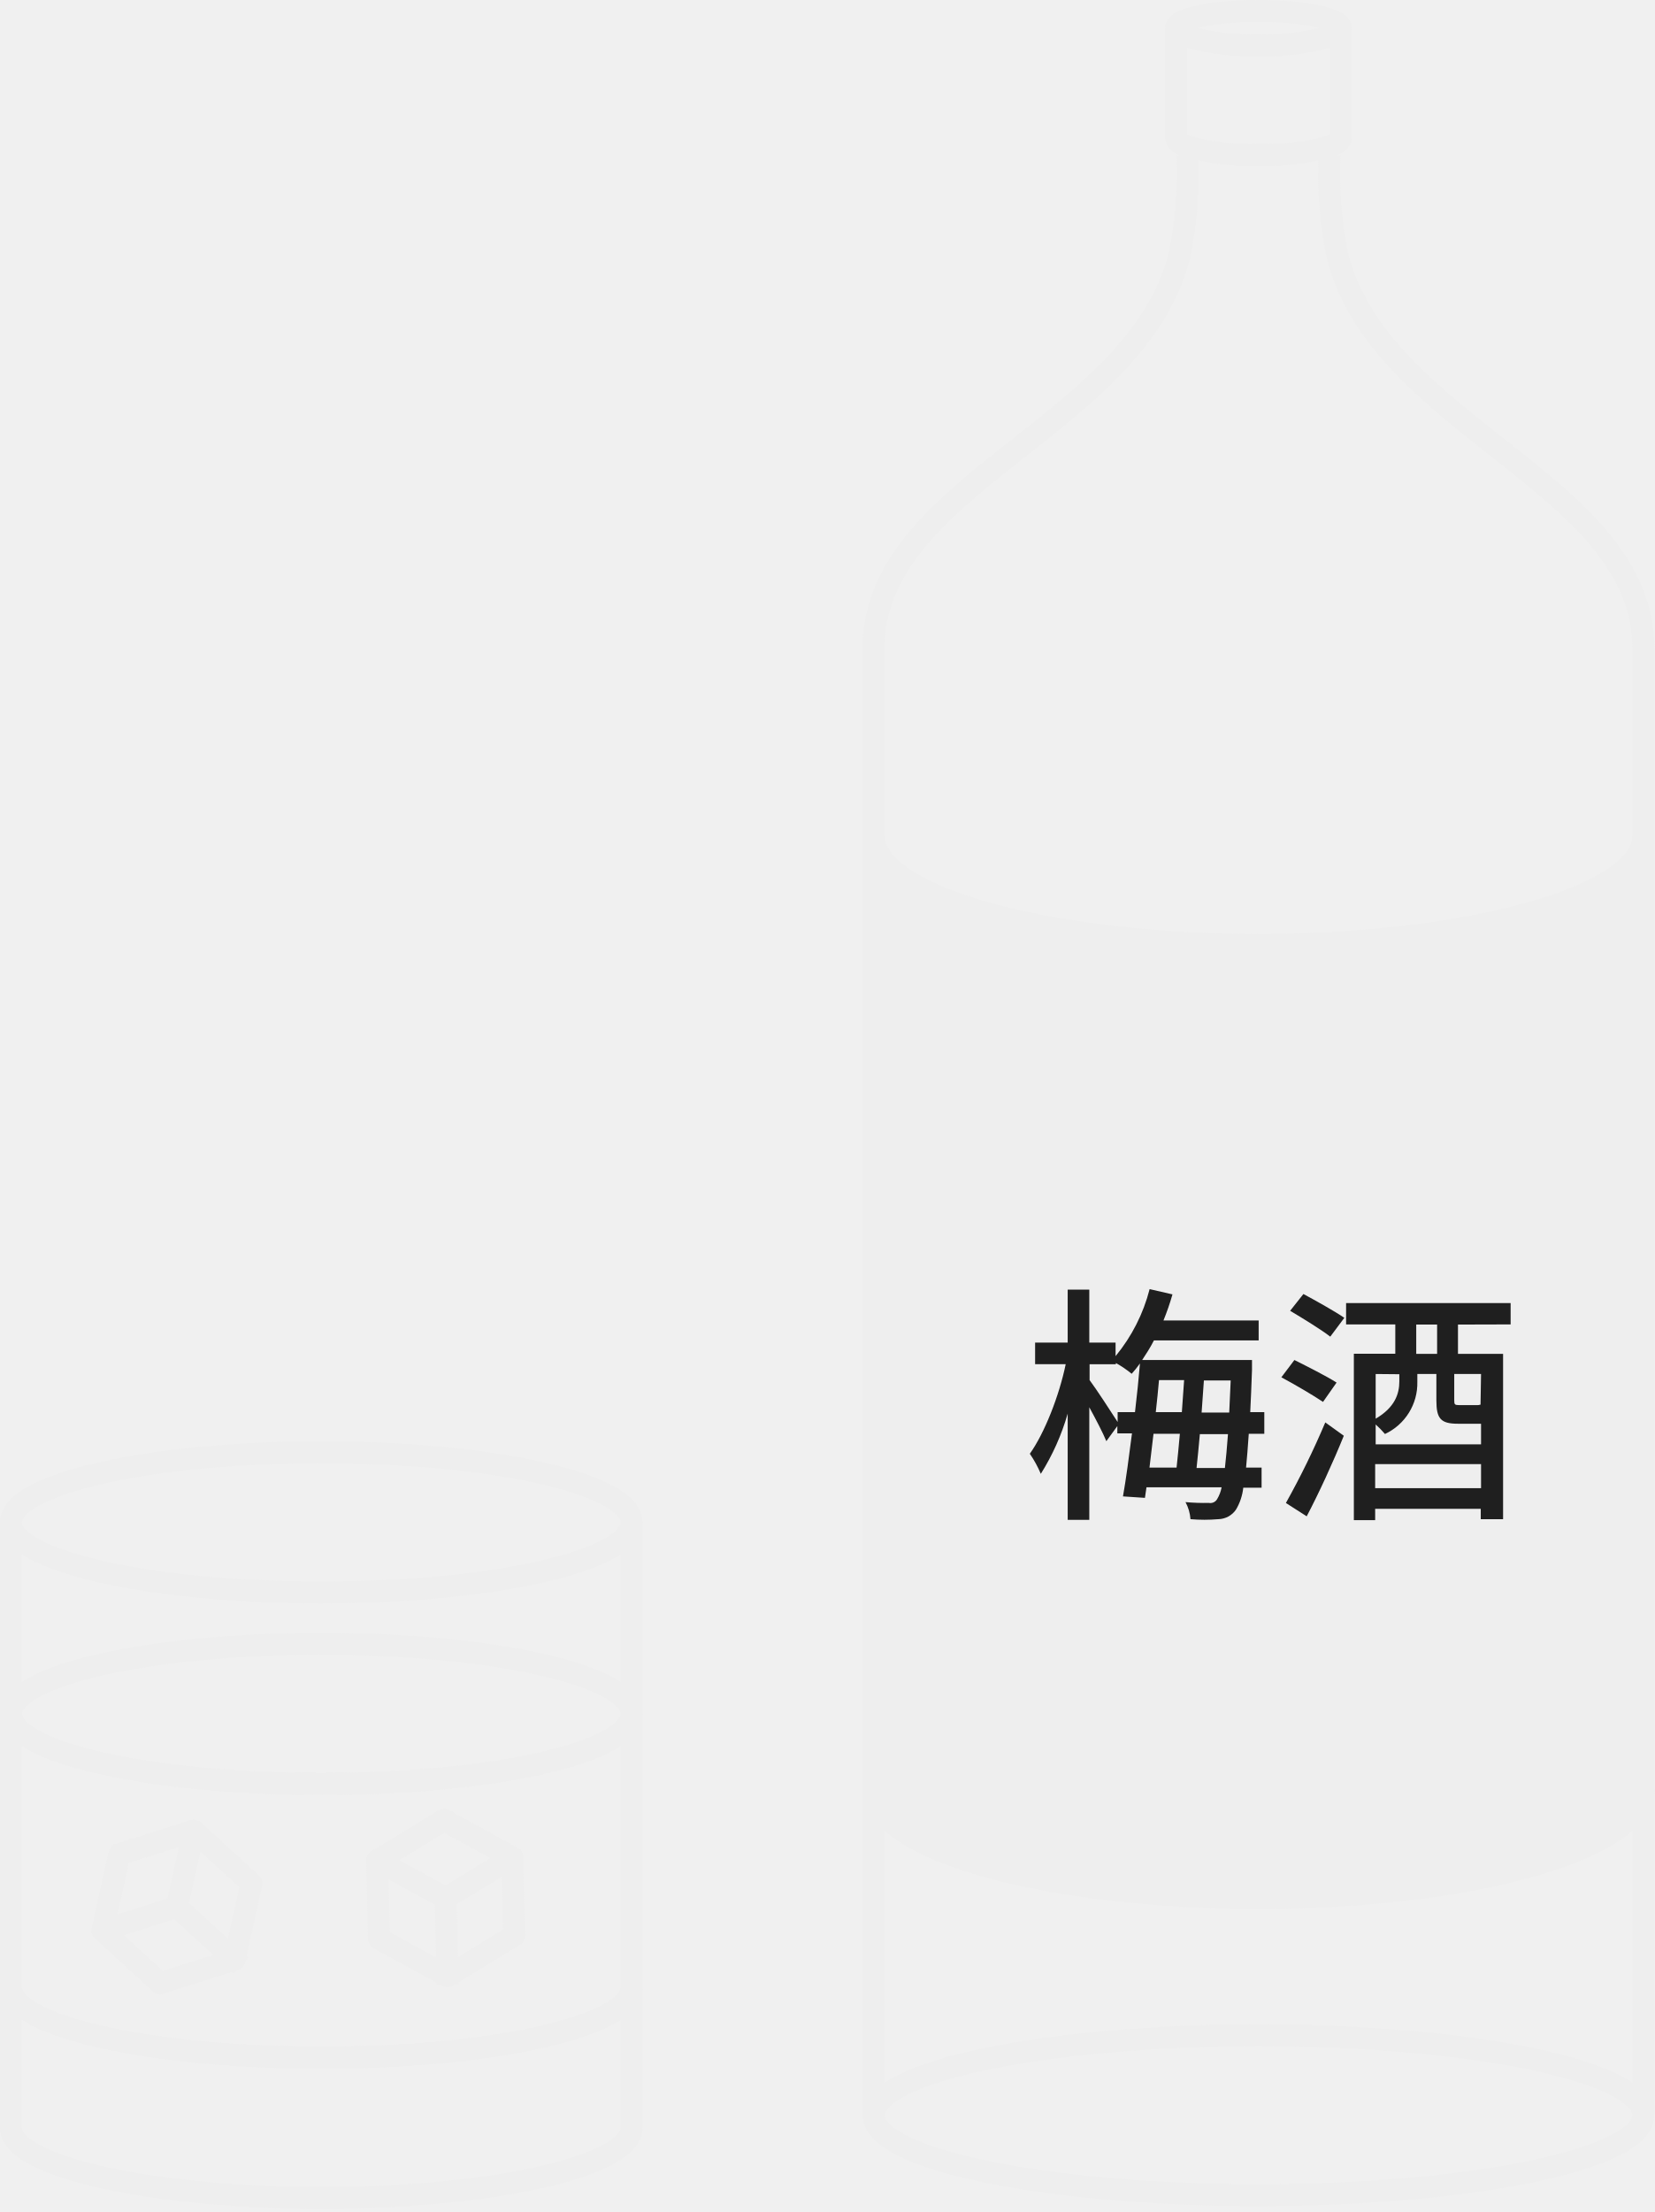
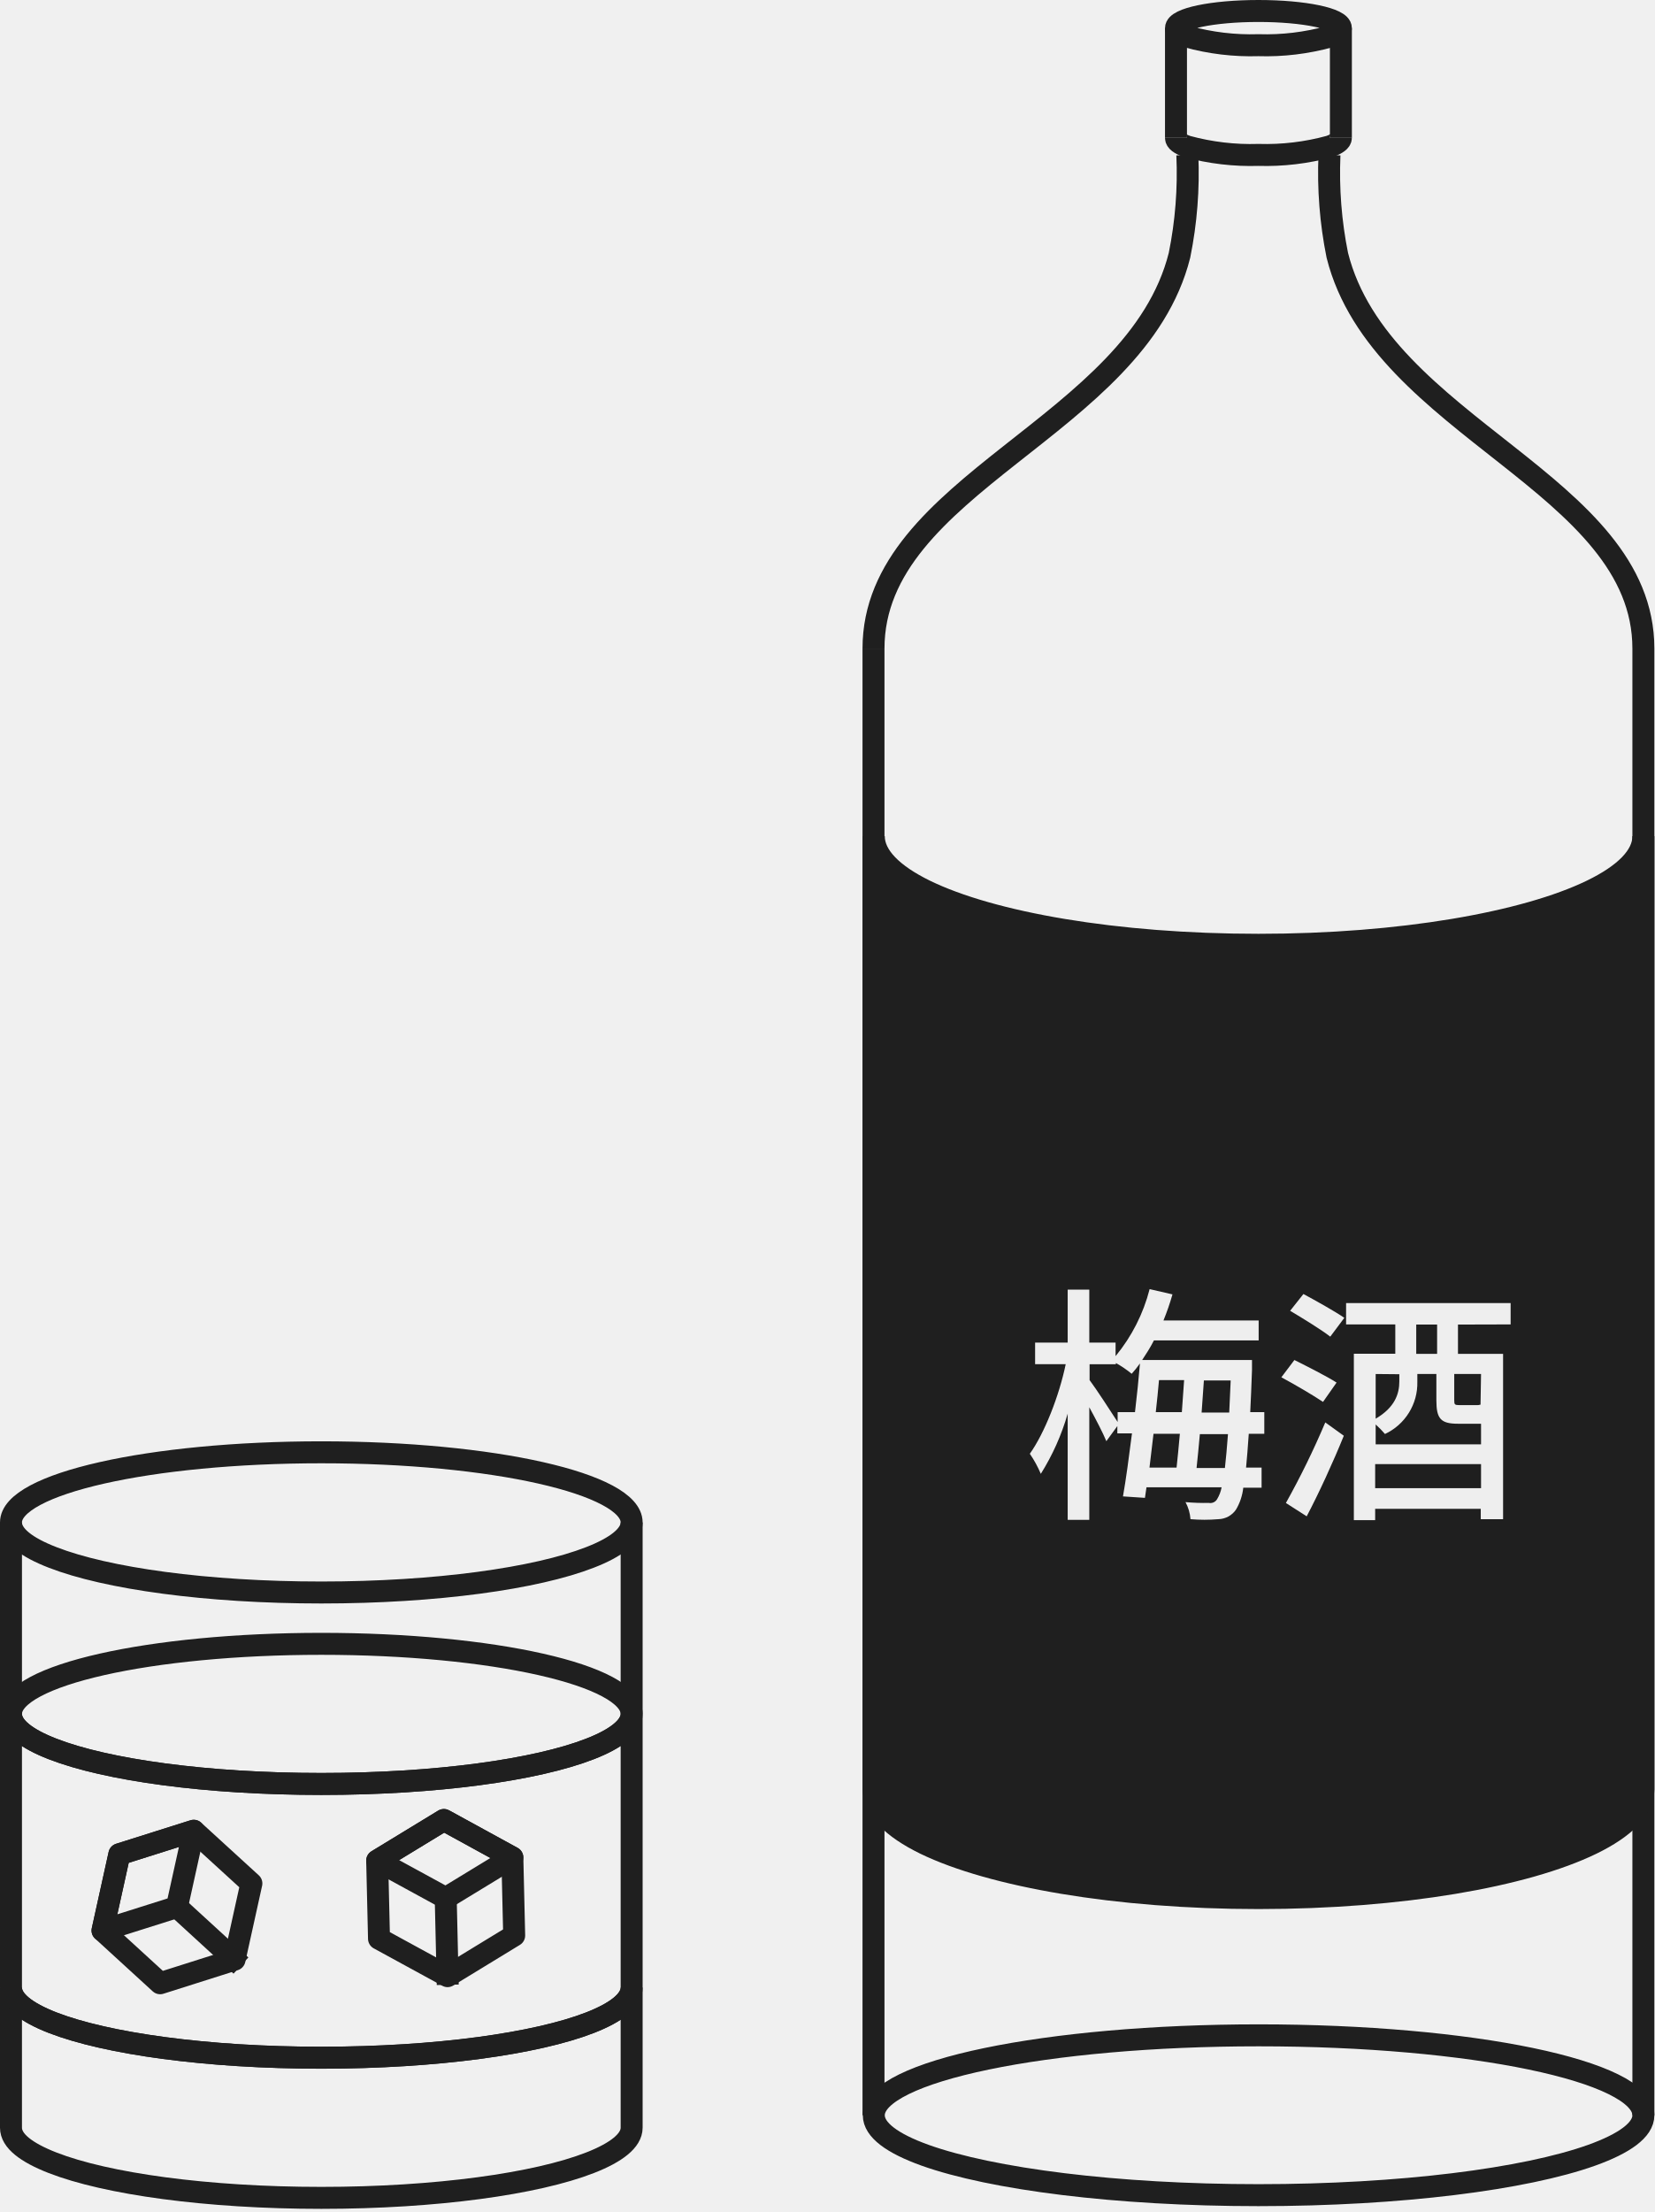
<svg xmlns="http://www.w3.org/2000/svg" width="226" height="302" viewBox="0 0 226 302" fill="none">
  <g clip-path="url(#clip0_67_209)">
-     <path d="M86.26 207.85C86.26 209.6 84.19 211.23 80.57 212.63C73.25 215.49 59.57 217.42 43.88 217.42C28.19 217.42 14.52 215.49 7.18 212.63C3.57 211.23 1.5 209.63 1.5 207.85C1.5 202.57 20.5 198.28 43.88 198.28C67.26 198.28 86.26 202.57 86.26 207.85Z" stroke="#EEEEEE" stroke-width="3" stroke-miterlimit="10" />
-     <path d="M86.26 234C86.26 235.74 84.19 237.38 80.57 238.78C73.24 241.64 59.57 243.56 43.88 243.56C28.19 243.56 14.52 241.64 7.18 238.78C3.57 237.38 1.5 235.78 1.5 234C1.5 228.72 20.5 224.43 43.88 224.43C67.26 224.43 86.26 228.71 86.26 234Z" stroke="#EEEEEE" stroke-width="3" stroke-miterlimit="10" />
-     <path d="M86.26 271.36V290.5C86.26 292.24 84.19 293.87 80.57 295.28C73.24 298.14 59.57 300.07 43.88 300.07C28.19 300.07 14.52 298.14 7.18 295.28C3.57 293.87 1.5 292.28 1.5 290.5V271.36C1.5 273.11 3.57 274.74 7.18 276.15C14.52 279 28.18 280.93 43.88 280.93C59.58 280.93 73.24 279 80.57 276.15C84.19 274.74 86.26 273.11 86.26 271.36Z" stroke="#EEEEEE" stroke-width="3" stroke-miterlimit="10" />
-     <path d="M1.5 233.99V207.86" stroke="#EEEEEE" stroke-width="3" stroke-miterlimit="10" />
-     <path d="M86.26 234V271.37C86.26 273.12 84.19 274.75 80.57 276.16C73.24 279.01 59.57 280.94 43.88 280.94C28.19 280.94 14.52 279 7.18 276.15C3.57 274.74 1.5 273.15 1.5 271.36V234C1.5 235.74 3.57 237.38 7.18 238.78C14.52 241.64 28.18 243.56 43.88 243.56C59.58 243.56 73.24 241.64 80.57 238.78C84.19 237.37 86.26 235.73 86.26 234Z" stroke="#EEEEEE" stroke-width="3" stroke-miterlimit="10" />
-     <path d="M86.26 233.99V207.86" stroke="#EEEEEE" stroke-width="3" stroke-miterlimit="10" />
-     <path d="M224.43 288.79C224.43 290.79 221.86 292.64 217.37 294.25C208.28 297.5 191.3 299.7 171.86 299.7C152.42 299.7 135.43 297.5 126.33 294.25C121.85 292.64 119.33 290.79 119.33 288.79C119.33 282.79 142.86 277.88 171.9 277.88C200.94 277.88 224.43 282.77 224.43 288.79Z" stroke="#EEEEEE" stroke-width="3" stroke-miterlimit="10" />
-     <path d="M119.29 288.79V88.55" stroke="#EEEEEE" stroke-width="3" stroke-miterlimit="10" />
-     <path d="M224.43 288.79V88.55" stroke="#EEEEEE" stroke-width="3" stroke-miterlimit="10" />
-     <path d="M183.12 3.84C183.12 4.26 182.57 4.66 181.6 5C178.431 5.877 175.147 6.272 171.86 6.17C168.57 6.271 165.283 5.877 162.11 5C161.11 4.66 160.6 4.26 160.6 3.84C160.6 2.55 165.6 1.5 171.86 1.5C178.12 1.5 183.12 2.55 183.12 3.84Z" stroke="#EEEEEE" stroke-width="3" stroke-miterlimit="10" />
-     <path d="M183.12 18.82C183.12 19.24 182.57 19.64 181.6 19.99C178.429 20.858 175.146 21.249 171.86 21.15C168.571 21.252 165.285 20.864 162.11 20C161.11 19.65 160.6 19.25 160.6 18.83" stroke="#EEEEEE" stroke-width="3" stroke-miterlimit="10" />
-     <path d="M160.6 18.82V3.84" stroke="#EEEEEE" stroke-width="3" stroke-miterlimit="10" />
-     <path d="M183.12 18.82V3.84" stroke="#EEEEEE" stroke-width="3" stroke-miterlimit="10" />
-     <path d="M119.29 88.55C119.29 66.03 155.18 58.37 161.08 34.85C161.995 30.344 162.354 25.743 162.15 21.15" stroke="#EEEEEE" stroke-width="3" stroke-miterlimit="10" />
-     <path d="M224.43 88.55C224.43 66.03 188.53 58.37 182.63 34.85C181.72 30.343 181.361 25.743 181.56 21.15" stroke="#EEEEEE" stroke-width="3" stroke-miterlimit="10" />
-     <path d="M224.43 114.16V244.31C224.43 247.01 221.86 249.54 217.37 251.73C208.28 256.15 191.3 259.14 171.86 259.14C152.42 259.14 135.43 256.14 126.33 251.73C121.85 249.54 119.33 247.01 119.33 244.31V114.16C119.33 116.88 121.89 119.4 126.33 121.58C135.43 126.02 152.41 128.99 171.86 128.99C191.31 128.99 208.28 125.99 217.37 121.58C221.86 119.4 224.43 116.88 224.43 114.16Z" fill="#EEEEEE" stroke="#EEEEEE" stroke-width="3" stroke-miterlimit="10" />
-     <path d="M170.54 195.75C170.41 197.56 170.3 199.1 170.17 200.37H172.29V203.11H169.79C169.677 204.17 169.336 205.194 168.79 206.11C168.521 206.501 168.164 206.823 167.746 207.049C167.329 207.275 166.864 207.399 166.39 207.41C165.122 207.519 163.848 207.519 162.58 207.41C162.521 206.594 162.29 205.8 161.9 205.08C162.96 205.175 164.025 205.212 165.09 205.19C165.309 205.232 165.536 205.204 165.738 205.111C165.941 205.018 166.109 204.864 166.22 204.67C166.518 204.174 166.724 203.629 166.83 203.06H156.57L156.36 204.5L153.36 204.3C153.77 202 154.18 198.92 154.59 195.7H152.59V194.7L151.09 196.76C150.64 195.66 149.65 193.76 148.76 192.13V207.5H145.81V193C144.979 195.899 143.744 198.666 142.14 201.22C141.733 200.259 141.231 199.341 140.64 198.48C142.64 195.67 144.64 190.6 145.54 186.25H141.36V183.3H145.81V176.07H148.76V183.3H152.35V185.15C154.554 182.479 156.141 179.355 157 176L160.12 176.72C159.776 177.928 159.365 179.117 158.89 180.28H171.89V183H157.59C157.08 184 156.53 184.85 155.98 185.68H170.98V187.05C170.92 189.2 170.81 191.05 170.74 192.8H172.66V195.75H170.54ZM155 192.8C155.27 190.51 155.51 188.21 155.68 186.15C155.3 186.67 154.93 187.15 154.55 187.56C153.875 187.006 153.153 186.514 152.39 186.09V186.26H148.8V188.42C149.65 189.55 151.8 192.84 152.63 194.14V192.8H155ZM157.53 195.75C157.33 197.36 157.15 198.93 156.98 200.37H160.68C160.82 199 160.99 197.43 161.13 195.75H157.53ZM158.28 188.42C158.15 189.85 158.01 191.33 157.84 192.8H161.4C161.5 191.29 161.61 189.8 161.71 188.42H158.28ZM167.28 200.42C167.42 199.19 167.56 197.68 167.7 195.8H163.86C163.72 197.48 163.55 199.05 163.41 200.42H167.28ZM167.87 192.85C167.93 191.51 168 190.08 168.07 188.47H164.41C164.3 189.87 164.2 191.38 164.1 192.85H167.87Z" fill="#1F1F1F" />
-     <path d="M180.68 191.4C179.41 190.54 176.84 189.03 174.99 188.04L176.77 185.68C178.55 186.57 181.19 187.9 182.53 188.76L180.68 191.4ZM175.61 205.2C177.602 201.634 179.398 197.962 180.99 194.2L183.52 196.02C182.05 199.65 180.13 203.83 178.45 207.02L175.61 205.2ZM178 176.67C179.72 177.59 182.29 179.03 183.59 179.92L181.67 182.49C180.47 181.56 177.97 180.02 176.19 178.96L178 176.67ZM199.11 180.84V184.84H205.27V207.41H202.22V206H187.8V207.54H184.89V184.82H190.55V180.82H183.83V177.91H206.3V180.82L199.11 180.84ZM199.11 194.38C196.75 194.38 196.16 193.69 196.16 191.19V187.59H193.56V188.66C193.595 190.148 193.195 191.614 192.41 192.878C191.625 194.143 190.489 195.151 189.14 195.78C188.746 195.319 188.322 194.885 187.87 194.48V197.19H202.26V194.38H199H199.11ZM187.87 187.59V193.69C190.51 192.15 191.1 190.27 191.1 188.62V187.62L187.87 187.59ZM202.26 203.18V199.89H187.8V203.18H202.26ZM196.26 180.84H193.41V184.84H196.26V180.84ZM202.26 187.59H198.6V191.16C198.6 191.77 198.66 191.84 199.35 191.84H201.61C201.806 191.854 202.003 191.83 202.19 191.77L202.26 187.59Z" fill="#1F1F1F" />
-     <path d="M26.46 249.95L34.33 257.14L32.03 267.55L21.87 270.77L14 263.57L16.3 253.16L26.46 249.95Z" stroke="#EEEEEE" stroke-width="3" stroke-linecap="square" stroke-linejoin="round" />
-     <path d="M26.46 249.95L24.16 260.36L14 263.57L16.3 253.16L26.46 249.95Z" stroke="#EEEEEE" stroke-width="3" stroke-linecap="square" stroke-linejoin="round" />
-     <path d="M24.17 260.35L31.8 267.34" stroke="#EEEEEE" stroke-width="3" stroke-linecap="square" stroke-linejoin="round" />
-     <path d="M69.97 253.6L70.22 264.25L61.12 269.8L51.76 264.69L51.51 254.03L60.62 248.48L69.97 253.6Z" stroke="#EEEEEE" stroke-width="3" stroke-linecap="square" stroke-linejoin="round" />
-     <path d="M69.97 253.6L60.87 259.14L51.51 254.03L60.62 248.48L69.97 253.6Z" stroke="#EEEEEE" stroke-width="3" stroke-linecap="square" stroke-linejoin="round" />
-     <path d="M60.87 259.14L61.11 269.48" stroke="#EEEEEE" stroke-width="3" stroke-linecap="square" stroke-linejoin="round" />
+     <path d="M86.26 207.85C86.26 209.6 84.19 211.23 80.57 212.63C73.25 215.49 59.57 217.42 43.88 217.42C28.19 217.42 14.52 215.49 7.18 212.63C3.57 211.23 1.5 209.63 1.5 207.85C1.5 202.57 20.5 198.28 43.88 198.28C67.26 198.28 86.26 202.57 86.26 207.85Z" stroke="#1F1F1F" stroke-width="3" stroke-miterlimit="10" />
+     <path d="M86.26 234C86.26 235.74 84.19 237.38 80.57 238.78C73.24 241.64 59.57 243.56 43.88 243.56C28.19 243.56 14.52 241.64 7.18 238.78C3.57 237.38 1.5 235.78 1.5 234C1.5 228.72 20.5 224.43 43.88 224.43C67.26 224.43 86.26 228.71 86.26 234Z" stroke="#1F1F1F" stroke-width="3" stroke-miterlimit="10" />
+     <path d="M86.26 271.36V290.5C86.26 292.24 84.19 293.87 80.57 295.28C73.24 298.14 59.57 300.07 43.88 300.07C28.19 300.07 14.52 298.14 7.18 295.28C3.57 293.87 1.5 292.28 1.5 290.5V271.36C1.5 273.11 3.57 274.74 7.18 276.15C14.52 279 28.18 280.93 43.88 280.93C59.58 280.93 73.24 279 80.57 276.15C84.19 274.74 86.26 273.11 86.26 271.36Z" stroke="#1F1F1F" stroke-width="3" stroke-miterlimit="10" />
+     <path d="M1.5 233.99V207.86" stroke="#1F1F1F" stroke-width="3" stroke-miterlimit="10" />
+     <path d="M86.26 234V271.37C86.26 273.12 84.19 274.75 80.57 276.16C73.24 279.01 59.57 280.94 43.88 280.94C28.19 280.94 14.52 279 7.18 276.15C3.57 274.74 1.5 273.15 1.5 271.36V234C1.5 235.74 3.57 237.38 7.18 238.78C14.52 241.64 28.18 243.56 43.88 243.56C59.58 243.56 73.24 241.64 80.57 238.78C84.19 237.37 86.26 235.73 86.26 234Z" stroke="#1F1F1F" stroke-width="3" stroke-miterlimit="10" />
+     <path d="M86.26 233.99V207.86" stroke="#1F1F1F" stroke-width="3" stroke-miterlimit="10" />
+     <path d="M224.43 288.79C224.43 290.79 221.86 292.64 217.37 294.25C208.28 297.5 191.3 299.7 171.86 299.7C152.42 299.7 135.43 297.5 126.33 294.25C121.85 292.64 119.33 290.79 119.33 288.79C119.33 282.79 142.86 277.88 171.9 277.88C200.94 277.88 224.43 282.77 224.43 288.79Z" stroke="#1F1F1F" stroke-width="3" stroke-miterlimit="10" />
+     <path d="M119.29 288.79V88.55" stroke="#1F1F1F" stroke-width="3" stroke-miterlimit="10" />
+     <path d="M224.43 288.79V88.55" stroke="#1F1F1F" stroke-width="3" stroke-miterlimit="10" />
+     <path d="M183.12 3.84C183.12 4.26 182.57 4.66 181.6 5C178.431 5.877 175.147 6.272 171.86 6.17C168.57 6.271 165.283 5.877 162.11 5C161.11 4.66 160.6 4.26 160.6 3.84C160.6 2.55 165.6 1.5 171.86 1.5C178.12 1.5 183.12 2.55 183.12 3.84Z" stroke="#1F1F1F" stroke-width="3" stroke-miterlimit="10" />
+     <path d="M183.12 18.82C183.12 19.24 182.57 19.64 181.6 19.99C178.429 20.858 175.146 21.249 171.86 21.15C168.571 21.252 165.285 20.864 162.11 20C161.11 19.65 160.6 19.25 160.6 18.83" stroke="#1F1F1F" stroke-width="3" stroke-miterlimit="10" />
+     <path d="M160.6 18.82V3.84" stroke="#1F1F1F" stroke-width="3" stroke-miterlimit="10" />
+     <path d="M183.12 18.82V3.84" stroke="#1F1F1F" stroke-width="3" stroke-miterlimit="10" />
+     <path d="M119.29 88.55C119.29 66.03 155.18 58.37 161.08 34.85C161.995 30.344 162.354 25.743 162.15 21.15" stroke="#1F1F1F" stroke-width="3" stroke-miterlimit="10" />
+     <path d="M224.43 88.55C224.43 66.03 188.53 58.37 182.63 34.85C181.72 30.343 181.361 25.743 181.56 21.15" stroke="#1F1F1F" stroke-width="3" stroke-miterlimit="10" />
+     <path d="M224.43 114.16V244.31C224.43 247.01 221.86 249.54 217.37 251.73C208.28 256.15 191.3 259.14 171.86 259.14C152.42 259.14 135.43 256.14 126.33 251.73C121.85 249.54 119.33 247.01 119.33 244.31V114.16C119.33 116.88 121.89 119.4 126.33 121.58C135.43 126.02 152.41 128.99 171.86 128.99C191.31 128.99 208.28 125.99 217.37 121.58C221.86 119.4 224.43 116.88 224.43 114.16Z" fill="#1F1F1F" stroke="#1F1F1F" stroke-width="3" stroke-miterlimit="10" />
+     <path d="M170.54 195.75C170.41 197.56 170.3 199.1 170.17 200.37H172.29V203.11H169.79C169.677 204.17 169.336 205.194 168.79 206.11C168.521 206.501 168.164 206.823 167.746 207.049C167.329 207.275 166.864 207.399 166.39 207.41C165.122 207.519 163.848 207.519 162.58 207.41C162.521 206.594 162.29 205.8 161.9 205.08C162.96 205.175 164.025 205.212 165.09 205.19C165.309 205.232 165.536 205.204 165.738 205.111C165.941 205.018 166.109 204.864 166.22 204.67C166.518 204.174 166.724 203.629 166.83 203.06H156.57L156.36 204.5L153.36 204.3C153.77 202 154.18 198.92 154.59 195.7H152.59V194.7L151.09 196.76C150.64 195.66 149.65 193.76 148.76 192.13V207.5H145.81V193C144.979 195.899 143.744 198.666 142.14 201.22C141.733 200.259 141.231 199.341 140.64 198.48C142.64 195.67 144.64 190.6 145.54 186.25H141.36V183.3H145.81V176.07H148.76V183.3H152.35V185.15C154.554 182.479 156.141 179.355 157 176L160.12 176.72C159.776 177.928 159.365 179.117 158.89 180.28H171.89V183H157.59C157.08 184 156.53 184.85 155.98 185.68H170.98V187.05C170.92 189.2 170.81 191.05 170.74 192.8H172.66V195.75H170.54ZM155 192.8C155.27 190.51 155.51 188.21 155.68 186.15C155.3 186.67 154.93 187.15 154.55 187.56C153.875 187.006 153.153 186.514 152.39 186.09V186.26H148.8V188.42C149.65 189.55 151.8 192.84 152.63 194.14V192.8H155ZM157.53 195.75C157.33 197.36 157.15 198.93 156.98 200.37H160.68C160.82 199 160.99 197.43 161.13 195.75H157.53ZM158.28 188.42C158.15 189.85 158.01 191.33 157.84 192.8H161.4C161.5 191.29 161.61 189.8 161.71 188.42H158.28ZM167.28 200.42C167.42 199.19 167.56 197.68 167.7 195.8H163.86C163.72 197.48 163.55 199.05 163.41 200.42H167.28ZM167.87 192.85C167.93 191.51 168 190.08 168.07 188.47H164.41C164.3 189.87 164.2 191.38 164.1 192.85H167.87Z" fill="#EEEEEE" />
+     <path d="M180.68 191.4C179.41 190.54 176.84 189.03 174.99 188.04L176.77 185.68C178.55 186.57 181.19 187.9 182.53 188.76L180.68 191.4ZM175.61 205.2C177.602 201.634 179.398 197.962 180.99 194.2L183.52 196.02C182.05 199.65 180.13 203.83 178.45 207.02L175.61 205.2ZM178 176.67C179.72 177.59 182.29 179.03 183.59 179.92L181.67 182.49C180.47 181.56 177.97 180.02 176.19 178.96L178 176.67ZM199.11 180.84V184.84H205.27V207.41H202.22V206H187.8V207.54H184.89V184.82H190.55V180.82H183.83V177.91H206.3V180.82L199.11 180.84ZM199.11 194.38C196.75 194.38 196.16 193.69 196.16 191.19V187.59H193.56V188.66C193.595 190.148 193.195 191.614 192.41 192.878C191.625 194.143 190.489 195.151 189.14 195.78C188.746 195.319 188.322 194.885 187.87 194.48V197.19H202.26V194.38H199H199.11ZM187.87 187.59V193.69C190.51 192.15 191.1 190.27 191.1 188.62V187.62L187.87 187.59ZM202.26 203.18V199.89H187.8V203.18H202.26ZM196.26 180.84H193.41V184.84H196.26V180.84ZM202.26 187.59H198.6V191.16C198.6 191.77 198.66 191.84 199.35 191.84H201.61C201.806 191.854 202.003 191.83 202.19 191.77L202.26 187.59Z" fill="#EEEEEE" />
+     <path d="M26.46 249.95L34.33 257.14L32.03 267.55L21.87 270.77L14 263.57L16.3 253.16L26.46 249.95Z" stroke="#1F1F1F" stroke-width="3" stroke-linecap="square" stroke-linejoin="round" />
+     <path d="M26.46 249.95L24.16 260.36L14 263.57L16.3 253.16L26.46 249.95Z" stroke="#1F1F1F" stroke-width="3" stroke-linecap="square" stroke-linejoin="round" />
+     <path d="M24.17 260.35L31.8 267.34" stroke="#1F1F1F" stroke-width="3" stroke-linecap="square" stroke-linejoin="round" />
+     <path d="M69.97 253.6L70.22 264.25L61.12 269.8L51.76 264.69L51.51 254.03L60.62 248.48L69.97 253.6Z" stroke="#1F1F1F" stroke-width="3" stroke-linecap="square" stroke-linejoin="round" />
+     <path d="M69.97 253.6L60.87 259.14L51.51 254.03L60.62 248.48L69.97 253.6Z" stroke="#1F1F1F" stroke-width="3" stroke-linecap="square" stroke-linejoin="round" />
+     <path d="M60.87 259.14L61.11 269.48" stroke="#1F1F1F" stroke-width="3" stroke-linecap="square" stroke-linejoin="round" />
  </g>
  <defs>
    <clipPath id="clip0_67_209">
      <rect width="225.93" height="301.57" fill="white" />
    </clipPath>
  </defs>
</svg>
